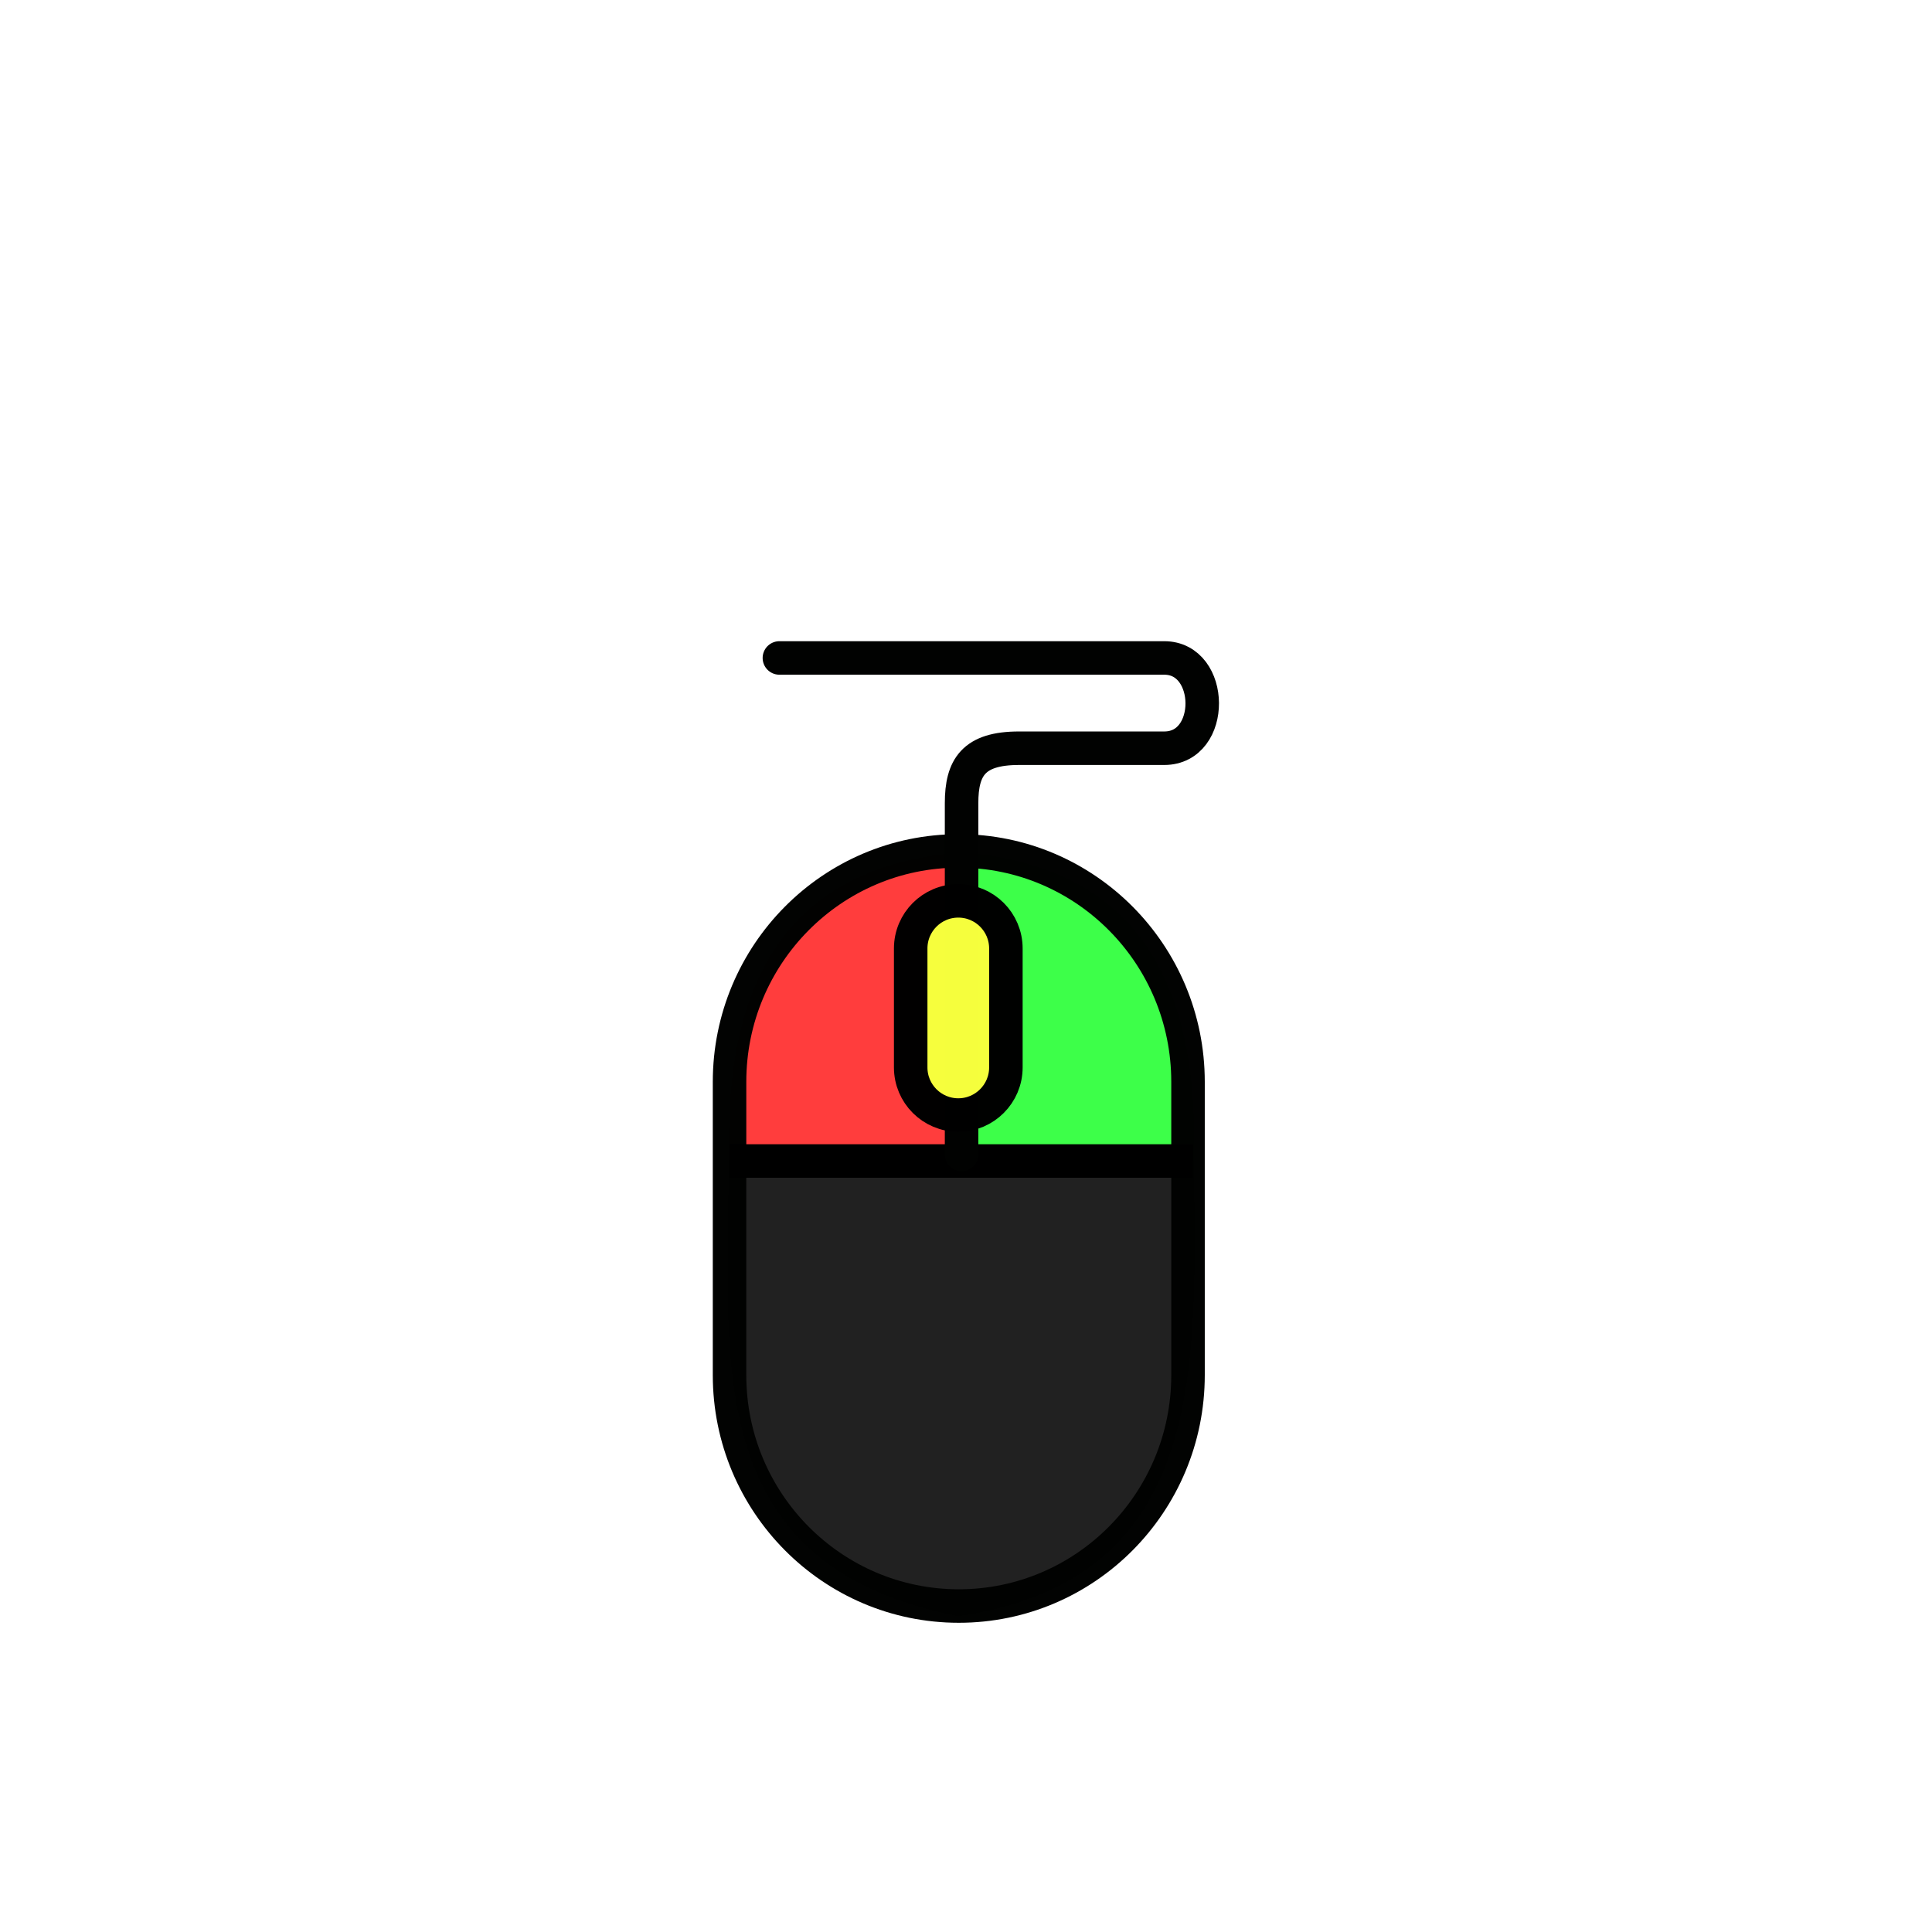
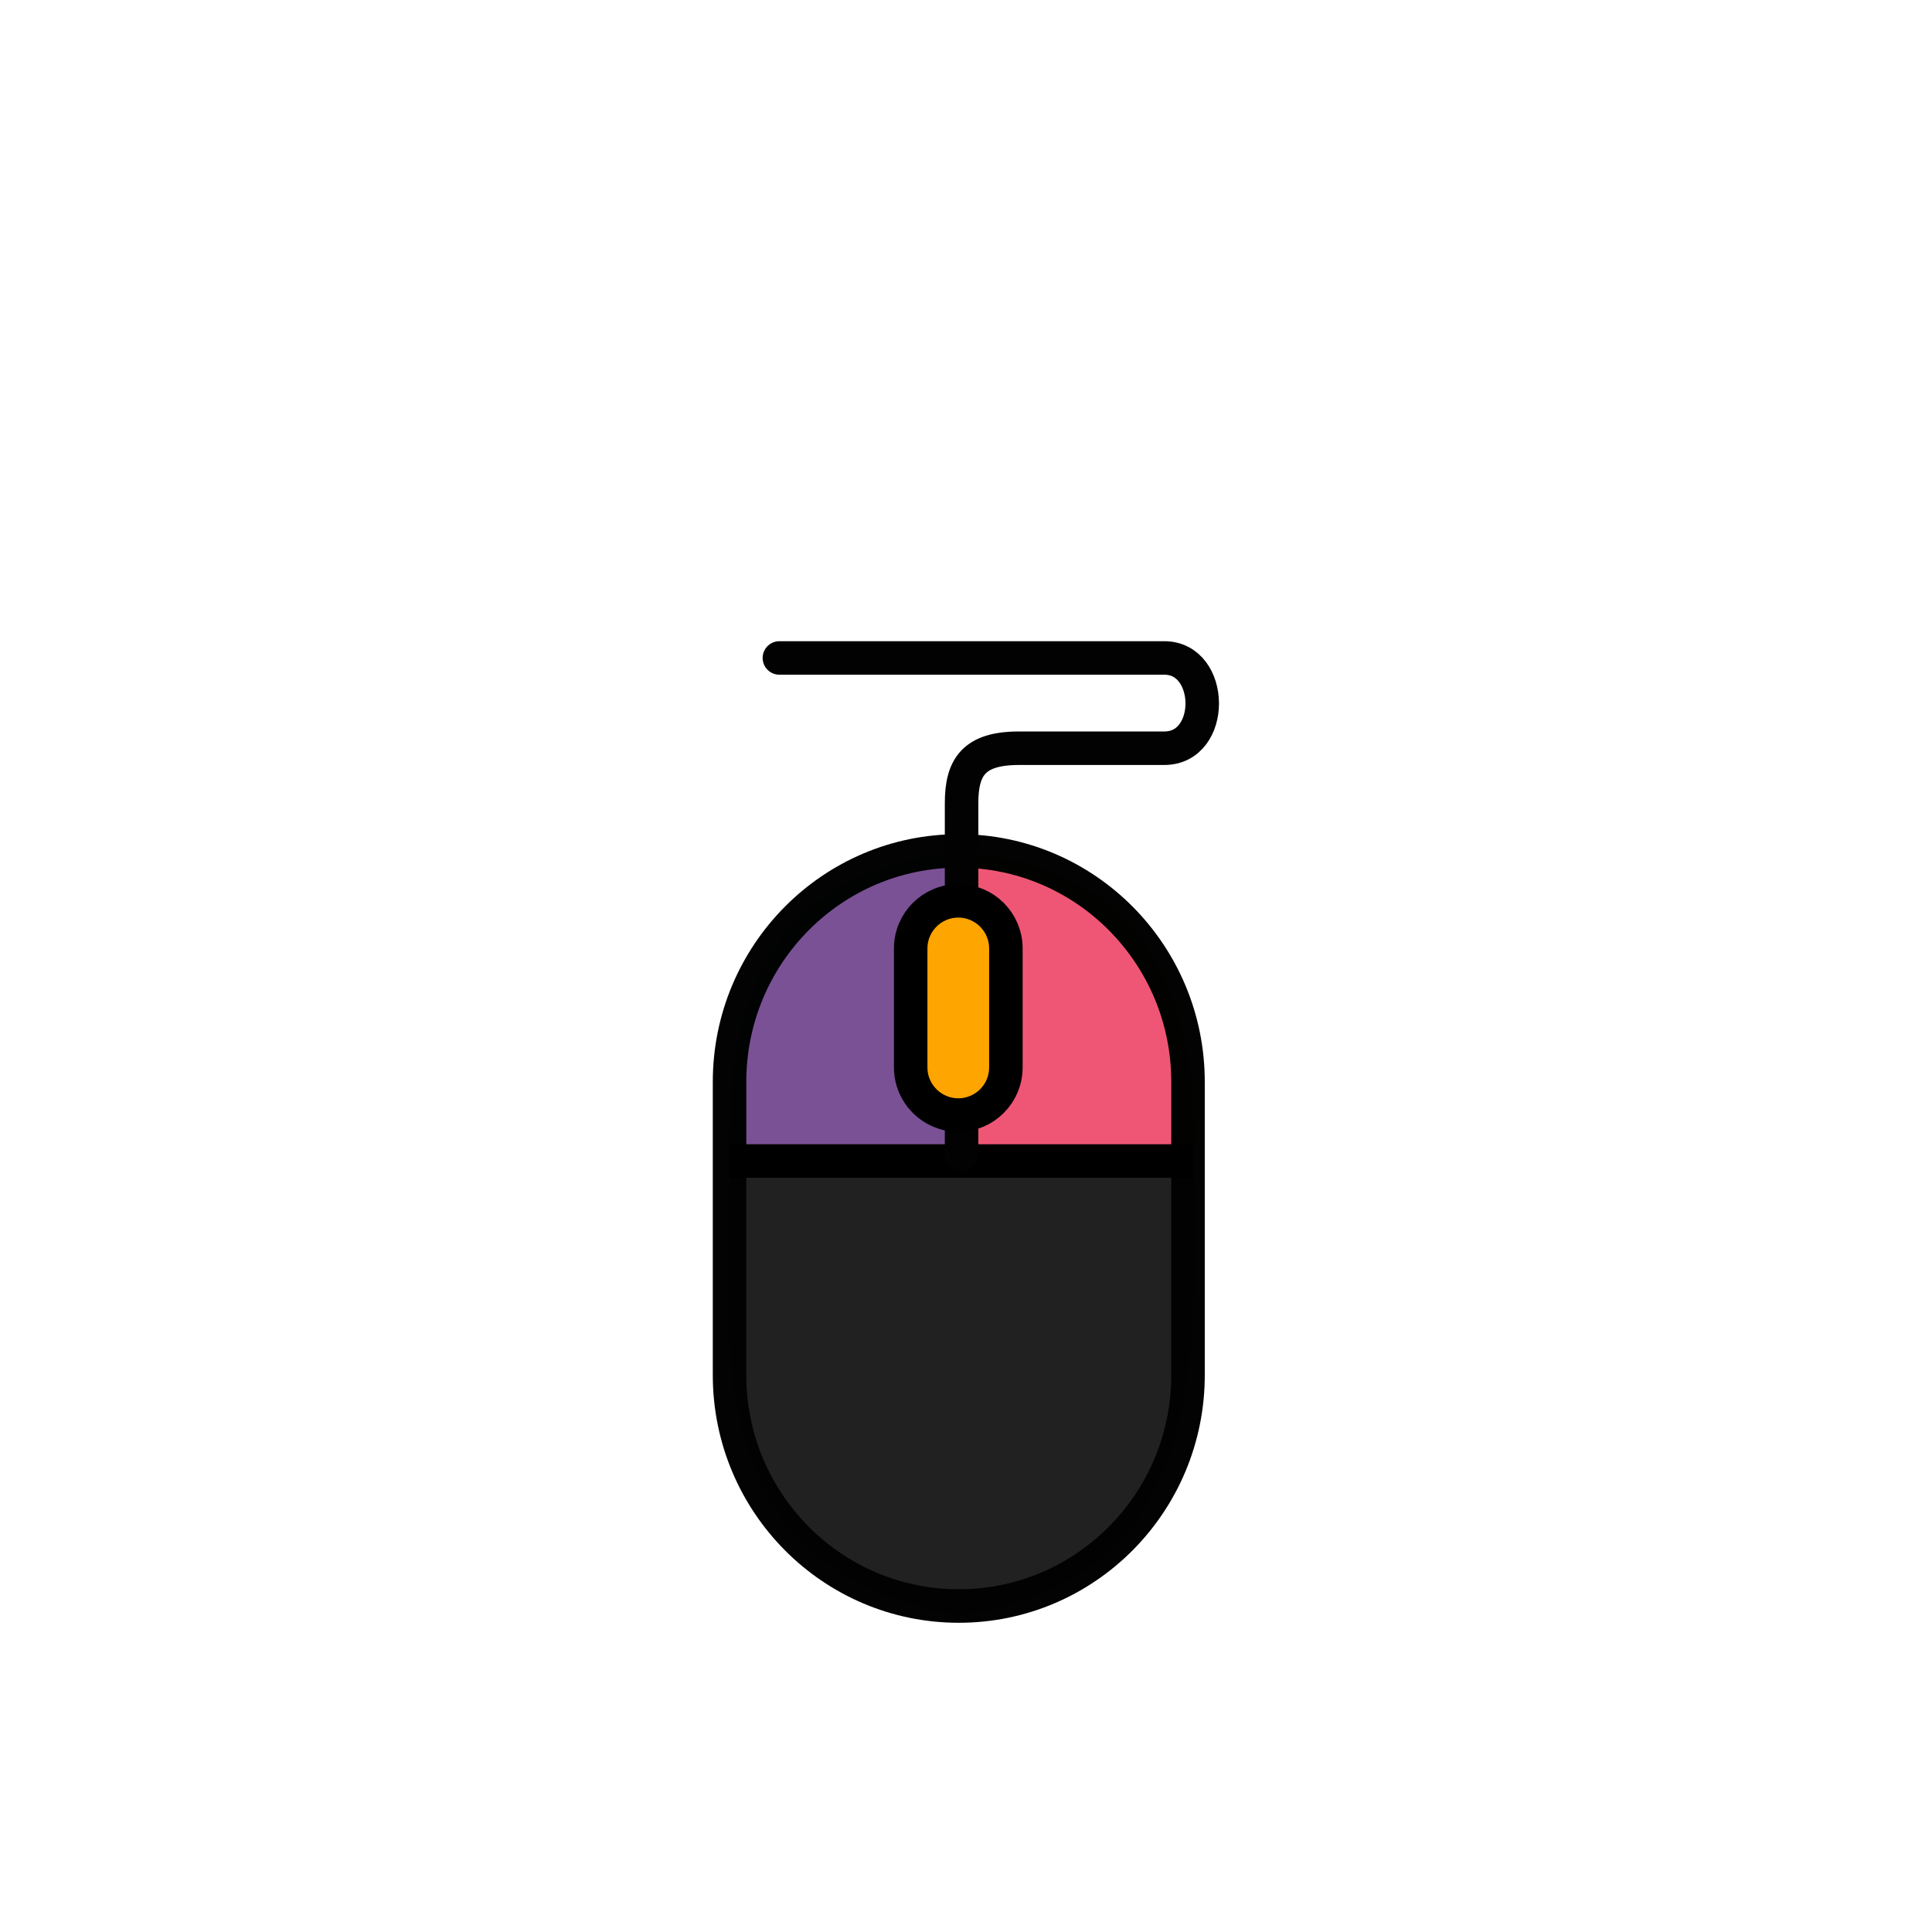
<svg xmlns="http://www.w3.org/2000/svg" width="282.222mm" height="282.235mm" viewBox="0 0 282.222 282.235" version="1.1" id="svg8">
  <defs id="defs2">
    <clipPath clipPathUnits="userSpaceOnUse" id="clipPath300">
      <path d="M 2,0 H 800 V 620.001 H 2 Z" id="path298" />
    </clipPath>
    <clipPath clipPathUnits="userSpaceOnUse" id="clipPath308">
      <path d="M 12.961,426.554 H 212.25 V 141.55 H 12.961 Z" id="path306" />
    </clipPath>
    <clipPath clipPathUnits="userSpaceOnUse" id="clipPath324">
      <path d="M 80.736,252.765 H 308.532 V -22.342 H 80.736 Z" id="path322" />
    </clipPath>
    <clipPath clipPathUnits="userSpaceOnUse" id="clipPath340">
      <path d="M -41.608,418.626 H 75.503 V 301.778 H -41.608 Z" id="path338" />
    </clipPath>
    <clipPath clipPathUnits="userSpaceOnUse" id="clipPath356">
      <path d="m 189.78,36.052 h 47.441 V -16.057 H 189.78 Z" id="path354" />
    </clipPath>
    <clipPath clipPathUnits="userSpaceOnUse" id="clipPath384">
      <path d="M 253.011,133.484 H 326.81 V 77.642 h -73.799 z" id="path382" />
    </clipPath>
    <clipPath clipPathUnits="userSpaceOnUse" id="clipPath400">
      <path d="m 274.953,111.63 h 50.08 V 78.986 h -50.08 z" id="path398" />
    </clipPath>
    <clipPath clipPathUnits="userSpaceOnUse" id="clipPath516">
      <path d="M 44.725,191.251 H 79.049 V 159.627 H 44.725 Z" id="path514" />
    </clipPath>
    <clipPath clipPathUnits="userSpaceOnUse" id="clipPath1412">
      <path d="M 326.282,135.419 H 428.707 V 64.905 H 326.282 Z" id="path1410" />
    </clipPath>
    <clipPath clipPathUnits="userSpaceOnUse" id="clipPath1476">
      <path d="M 382.74,153.487 H 617.857 V -32.701 H 382.74 Z" id="path1474" />
    </clipPath>
    <clipPath clipPathUnits="userSpaceOnUse" id="clipPath1528">
      <path d="m 241.114,149.921 h 56.608 V 85.234 h -56.608 z" id="path1526" />
    </clipPath>
    <clipPath clipPathUnits="userSpaceOnUse" id="clipPath1568">
      <path d="m 256.589,160.106 h 44.385 v -23.911 h -44.385 z" id="path1566" />
    </clipPath>
    <clipPath clipPathUnits="userSpaceOnUse" id="clipPath1584">
      <path d="m 234.58,126.756 h 20.532 V 96.874 H 234.58 Z" id="path1582" />
    </clipPath>
    <clipPath clipPathUnits="userSpaceOnUse" id="clipPath1600">
      <path d="m 251.13,132.366 h 43.616 V 81.475 H 251.13 Z" id="path1598" />
    </clipPath>
    <clipPath clipPathUnits="userSpaceOnUse" id="clipPath1616">
      <path d="m 641.085,73.369 h 20.517 v -18.338 h -20.517 z" id="path1614" />
    </clipPath>
    <clipPath clipPathUnits="userSpaceOnUse" id="clipPath1632">
      <path d="m 662.099,51.82 h 20.045 V 6.303 h -20.045 z" id="path1630" />
    </clipPath>
    <clipPath clipPathUnits="userSpaceOnUse" id="clipPath1648">
      <path d="m 669.232,24.959 h 10.035 V -2.263 h -10.035 z" id="path1646" />
    </clipPath>
    <clipPath clipPathUnits="userSpaceOnUse" id="clipPath1704">
      <path d="M 176.665,64.67 H 489.793 V -14.675 H 176.665 Z" id="path1702" />
    </clipPath>
    <clipPath clipPathUnits="userSpaceOnUse" id="clipPath1808">
      <path d="M 654.889,241.946 H 843.535 V -17.107 H 654.889 Z" id="path1806" />
    </clipPath>
    <clipPath clipPathUnits="userSpaceOnUse" id="clipPath1828">
      <path d="m 729.2,225.089 h 58.508 V 71.674 H 729.2 Z" id="path1826" />
    </clipPath>
    <clipPath clipPathUnits="userSpaceOnUse" id="clipPath4160">
      <path d="m 193.093,60.466 h 3.695 v -2.979 h -3.695 z" id="path4158" />
    </clipPath>
    <clipPath clipPathUnits="userSpaceOnUse" id="clipPath4176">
      <path d="m 194.855,55.116 h 2.704 v -1.67 h -2.704 z" id="path4174" />
    </clipPath>
    <clipPath clipPathUnits="userSpaceOnUse" id="clipPath4192">
      <path d="m 203.25,54.987 h 2.872 v -2.876 h -2.872 z" id="path4190" />
    </clipPath>
    <clipPath clipPathUnits="userSpaceOnUse" id="clipPath4208">
      <path d="m 210.069,48.947 h 2.159 v -1.843 h -2.159 z" id="path4206" />
    </clipPath>
    <clipPath clipPathUnits="userSpaceOnUse" id="clipPath4224">
      <path d="m 218.879,50.299 h 2.424 v -4.404 h -2.424 z" id="path4222" />
    </clipPath>
    <clipPath clipPathUnits="userSpaceOnUse" id="clipPath4240">
      <path d="m 220.57,39.833 h 1.47 v -1.471 h -1.47 z" id="path4238" />
    </clipPath>
    <clipPath clipPathUnits="userSpaceOnUse" id="clipPath4256">
      <path d="m 211.913,40.246 h 3.289 v -2.661 h -3.289 z" id="path4254" />
    </clipPath>
    <clipPath clipPathUnits="userSpaceOnUse" id="clipPath4272">
      <path d="m 229.594,44.514 h 1.462 v -1.462 h -1.462 z" id="path4270" />
    </clipPath>
    <clipPath clipPathUnits="userSpaceOnUse" id="clipPath4288">
      <path d="m 229.215,36.29 h 2.653 v -1.718 h -2.653 z" id="path4286" />
    </clipPath>
    <clipPath clipPathUnits="userSpaceOnUse" id="clipPath4304">
      <path d="m 230.313,29.381 h 2.556 v -1.967 h -2.556 z" id="path4302" />
    </clipPath>
    <clipPath clipPathUnits="userSpaceOnUse" id="clipPath4320">
      <path d="m 241.941,38.376 h 2.88 v -3.264 h -2.88 z" id="path4318" />
    </clipPath>
    <clipPath clipPathUnits="userSpaceOnUse" id="clipPath4336">
      <path d="m 245.829,31.572 h 2.637 V 28.937 h -2.637 z" id="path4334" />
    </clipPath>
    <clipPath clipPathUnits="userSpaceOnUse" id="clipPath4352">
      <path d="m 243.07,20.281 h 1.685 v -0.983 h -1.685 z" id="path4350" />
    </clipPath>
    <clipPath clipPathUnits="userSpaceOnUse" id="clipPath4368">
      <path d="m 251.472,40.618 h 1.712 v -2.718 h -1.712 z" id="path4366" />
    </clipPath>
    <clipPath clipPathUnits="userSpaceOnUse" id="clipPath4384">
      <path d="m 232.379,48.884 h 1.691 v -2.354 h -1.691 z" id="path4382" />
    </clipPath>
    <clipPath clipPathUnits="userSpaceOnUse" id="clipPath4400">
      <path d="m 234.593,43.134 h 1.948 v -1.948 h -1.948 z" id="path4398" />
    </clipPath>
    <clipPath clipPathUnits="userSpaceOnUse" id="clipPath4416">
      <path d="m 221.542,31.138 h 3.821 v -2.646 h -3.821 z" id="path4414" />
    </clipPath>
    <clipPath clipPathUnits="userSpaceOnUse" id="clipPath4432">
      <path d="m 236.701,34.834 h 1.997 v -2.37 h -1.997 z" id="path4430" />
    </clipPath>
    <clipPath clipPathUnits="userSpaceOnUse" id="clipPath4448">
      <path d="m 238.522,26.205 h 1.728 v -1.411 h -1.728 z" id="path4446" />
    </clipPath>
    <clipPath clipPathUnits="userSpaceOnUse" id="clipPath4464">
      <path d="m 216.552,33.401 h 2.301 v -2.027 h -2.301 z" id="path4462" />
    </clipPath>
    <clipPath clipPathUnits="userSpaceOnUse" id="clipPath4480">
      <path d="m 216.573,58.324 h 2.991 v -3.382 h -2.991 z" id="path4478" />
    </clipPath>
    <clipPath clipPathUnits="userSpaceOnUse" id="clipPath4496">
      <path d="m 212.204,64.071 h 2.642 V 61.428 h -2.642 z" id="path4494" />
    </clipPath>
    <clipPath clipPathUnits="userSpaceOnUse" id="clipPath4512">
      <path d="m 201.76,72.014 h 1.886 v -2.274 h -1.886 z" id="path4510" />
    </clipPath>
    <clipPath clipPathUnits="userSpaceOnUse" id="clipPath4528">
      <path d="m 209.298,75.273 h 2.976 v -3.02 h -2.976 z" id="path4526" />
    </clipPath>
    <clipPath clipPathUnits="userSpaceOnUse" id="clipPath4544">
      <path d="m 254.075,15.739 h 1.554 v -1.554 h -1.554 z" id="path4542" />
    </clipPath>
    <clipPath clipPathUnits="userSpaceOnUse" id="clipPath4560">
      <path d="m 259.356,20.399 h 2.341 v -2.014 h -2.341 z" id="path4558" />
    </clipPath>
    <clipPath clipPathUnits="userSpaceOnUse" id="clipPath4576">
      <path d="m 261.05,13.346 h 1.099 v -1.098 h -1.099 z" id="path4574" />
    </clipPath>
    <clipPath clipPathUnits="userSpaceOnUse" id="clipPath4592">
      <path d="m 277.668,17.788 h 2.285 v -3.446 h -2.285 z" id="path4590" />
    </clipPath>
    <clipPath clipPathUnits="userSpaceOnUse" id="clipPath4608">
      <path d="m 279.385,13.58 h 2.472 v -1.873 h -2.472 z" id="path4606" />
    </clipPath>
    <clipPath clipPathUnits="userSpaceOnUse" id="clipPath4624">
      <path d="m 286.99,15.341 h 2.822 v -3.633 h -2.822 z" id="path4622" />
    </clipPath>
    <clipPath clipPathUnits="userSpaceOnUse" id="clipPath4640">
      <path d="m 288.42,29.054 h 1.648 v -3.141 h -1.648 z" id="path4638" />
    </clipPath>
    <clipPath clipPathUnits="userSpaceOnUse" id="clipPath4656">
      <path d="m 294.689,18.908 h 2.085 v -3.156 h -2.085 z" id="path4654" />
    </clipPath>
    <clipPath clipPathUnits="userSpaceOnUse" id="clipPath4672">
      <path d="m 300.795,13.613 h 1.795 v -2.633 h -1.795 z" id="path4670" />
    </clipPath>
    <clipPath clipPathUnits="userSpaceOnUse" id="clipPath4692">
      <path d="m 299.72,36.227 h 0.772 v -1.142 h -0.772 z" id="path4690" />
    </clipPath>
    <clipPath clipPathUnits="userSpaceOnUse" id="clipPath4712">
      <path d="m 321.721,27.559 h 0.858 v -1.51 h -0.858 z" id="path4710" />
    </clipPath>
    <clipPath clipPathUnits="userSpaceOnUse" id="clipPath4732">
      <path d="m 314.21,24.439 h 2.315 v -4.008 h -2.315 z" id="path4730" />
    </clipPath>
    <clipPath clipPathUnits="userSpaceOnUse" id="clipPath4748">
      <path d="m 306.795,28.731 h 2.287 v -3.151 h -2.287 z" id="path4746" />
    </clipPath>
    <clipPath clipPathUnits="userSpaceOnUse" id="clipPath4764">
      <path d="m 298.906,28.693 h 0.863 v -2.287 h -0.863 z" id="path4762" />
    </clipPath>
    <clipPath clipPathUnits="userSpaceOnUse" id="clipPath4780">
      <path d="m 340.182,14.537 h 1.473 v -4.339 h -1.473 z" id="path4778" />
    </clipPath>
    <clipPath clipPathUnits="userSpaceOnUse" id="clipPath4796">
      <path d="m 345.958,13.105 h 1.584 V 9.447 h -1.584 z" id="path4794" />
    </clipPath>
    <clipPath clipPathUnits="userSpaceOnUse" id="clipPath4812">
      <path d="m 351.315,15.295 h 0.571 v -2.965 h -0.571 z" id="path4810" />
    </clipPath>
    <clipPath clipPathUnits="userSpaceOnUse" id="clipPath4828">
      <path d="m 345.109,25.786 h 0.976 v -3.383 h -0.976 z" id="path4826" />
    </clipPath>
    <clipPath clipPathUnits="userSpaceOnUse" id="clipPath4844">
      <path d="m 362.98,23.445 h 1.031 v -4.602 h -1.031 z" id="path4842" />
    </clipPath>
    <clipPath clipPathUnits="userSpaceOnUse" id="clipPath4860">
      <path d="m 368.93,34.968 h 1.637 v -5.214 h -1.637 z" id="path4858" />
    </clipPath>
    <clipPath clipPathUnits="userSpaceOnUse" id="clipPath4876">
      <path d="m 373.087,23.425 h 0.99 v -5.614 h -0.99 z" id="path4874" />
    </clipPath>
    <clipPath clipPathUnits="userSpaceOnUse" id="clipPath4892">
      <path d="m 367.533,20.119 h 0.651 v -3.695 h -0.651 z" id="path4890" />
    </clipPath>
    <clipPath clipPathUnits="userSpaceOnUse" id="clipPath4908">
      <path d="m 381.919,35.33 h 0.883 v -3.402 h -0.883 z" id="path4906" />
    </clipPath>
    <clipPath clipPathUnits="userSpaceOnUse" id="clipPath4924">
      <path d="m 388.86,28.142 h 1.147 v -4.566 h -1.147 z" id="path4922" />
    </clipPath>
    <clipPath clipPathUnits="userSpaceOnUse" id="clipPath4940">
      <path d="m 382.3,18.001 h 0.741 V 13.822 H 382.3 Z" id="path4938" />
    </clipPath>
    <clipPath clipPathUnits="userSpaceOnUse" id="clipPath4956">
      <path d="m 393.337,18.308 h 0.899 v -3.015 h -0.899 z" id="path4954" />
    </clipPath>
    <clipPath clipPathUnits="userSpaceOnUse" id="clipPath4972">
      <path d="m 349.752,37.169 h 1.435 v -3.483 h -1.435 z" id="path4970" />
    </clipPath>
    <clipPath clipPathUnits="userSpaceOnUse" id="clipPath4988">
      <path d="m 342.849,37.113 h 1.467 v -4.087 h -1.467 z" id="path4986" />
    </clipPath>
    <clipPath clipPathUnits="userSpaceOnUse" id="clipPath5004">
      <path d="m 419.626,18.625 h 0.512 v -2.891 h -0.512 z" id="path5002" />
    </clipPath>
    <clipPath clipPathUnits="userSpaceOnUse" id="clipPath5020">
      <path d="m 426.423,23.399 h 1.541 v -2.657 h -1.541 z" id="path5018" />
    </clipPath>
    <clipPath clipPathUnits="userSpaceOnUse" id="clipPath5036">
      <path d="m 426.143,15.124 h 1.069 V 10.588 h -1.069 z" id="path5034" />
    </clipPath>
    <clipPath clipPathUnits="userSpaceOnUse" id="clipPath5052">
      <path d="m 437.616,11.835 h 0.661 V 9.516 h -0.661 z" id="path5050" />
    </clipPath>
    <clipPath clipPathUnits="userSpaceOnUse" id="clipPath5068">
      <path d="m 434.623,28.872 h 2.051 v -3.123 h -2.051 z" id="path5066" />
    </clipPath>
    <clipPath clipPathUnits="userSpaceOnUse" id="clipPath5084">
      <path d="m 442.231,18.011 h 1.629 v -4.165 h -1.629 z" id="path5082" />
    </clipPath>
    <clipPath clipPathUnits="userSpaceOnUse" id="clipPath5100">
      <path d="m 432.691,7.683 h 1.16 V 4.008 h -1.16 z" id="path5098" />
    </clipPath>
    <clipPath clipPathUnits="userSpaceOnUse" id="clipPath5584">
      <path d="m 400.498,144.415 h 6.447 v -5.298 h -6.447 z" id="path5582" />
    </clipPath>
    <clipPath clipPathUnits="userSpaceOnUse" id="clipPath5600">
      <path d="m 397.662,148.297 h 3.114 v -2.668 h -3.114 z" id="path5598" />
    </clipPath>
    <clipPath clipPathUnits="userSpaceOnUse" id="clipPath5616">
      <path d="m 397.244,153.767 h 2.733 v -2.214 h -2.733 z" id="path5614" />
    </clipPath>
    <clipPath clipPathUnits="userSpaceOnUse" id="clipPath5632">
      <path d="m 409.756,134.341 h 3.653 v -2.911 h -3.653 z" id="path5630" />
    </clipPath>
    <clipPath clipPathUnits="userSpaceOnUse" id="clipPath5648">
      <path d="m 413.39,144.648 h 1.924 v -2.51 h -1.924 z" id="path5646" />
    </clipPath>
    <clipPath clipPathUnits="userSpaceOnUse" id="clipPath5664">
      <path d="m 419.454,136.437 h 2.166 v -2.139 h -2.166 z" id="path5662" />
    </clipPath>
    <clipPath clipPathUnits="userSpaceOnUse" id="clipPath5680">
      <path d="m 415.172,125.724 h 4.989 v -3.046 h -4.989 z" id="path5678" />
    </clipPath>
    <clipPath clipPathUnits="userSpaceOnUse" id="clipPath5696">
      <path d="m 425.637,145.655 h 2.252 v -3.02 h -2.252 z" id="path5694" />
    </clipPath>
    <clipPath clipPathUnits="userSpaceOnUse" id="clipPath5712">
      <path d="m 427.911,130.143 h 1.617 v -1.655 h -1.617 z" id="path5710" />
    </clipPath>
    <clipPath clipPathUnits="userSpaceOnUse" id="clipPath5728">
      <path d="m 425.659,115.96 h 4.444 v -3.813 h -4.444 z" id="path5726" />
    </clipPath>
    <clipPath clipPathUnits="userSpaceOnUse" id="clipPath5744">
      <path d="m 423.428,135.098 h 3.085 v -2.374 h -3.085 z" id="path5742" />
    </clipPath>
    <clipPath clipPathUnits="userSpaceOnUse" id="clipPath5760">
      <path d="m 432.649,122.097 h 2.986 v -2.864 h -2.986 z" id="path5758" />
    </clipPath>
    <clipPath clipPathUnits="userSpaceOnUse" id="clipPath5776">
      <path d="m 432.879,109.549 h 3.649 v -3.106 h -3.649 z" id="path5774" />
    </clipPath>
    <clipPath clipPathUnits="userSpaceOnUse" id="clipPath5792">
      <path d="m 423.867,120.813 h 3.04 v -1.873 h -3.04 z" id="path5790" />
    </clipPath>
    <clipPath clipPathUnits="userSpaceOnUse" id="clipPath5812">
      <path d="m 448.367,85.869 h 2.14 v -1.217 h -2.14 z" id="path5810" />
    </clipPath>
    <clipPath clipPathUnits="userSpaceOnUse" id="clipPath5828">
      <path d="m 454.823,91.699 h 2.457 v -2.1 h -2.457 z" id="path5826" />
    </clipPath>
    <clipPath clipPathUnits="userSpaceOnUse" id="clipPath5844">
      <path d="m 453.438,78.375 h 2.637 v -1.654 h -2.637 z" id="path5842" />
    </clipPath>
    <clipPath clipPathUnits="userSpaceOnUse" id="clipPath5860">
      <path d="m 468.071,90.19 h 2.45 V 87.735 h -2.45 z" id="path5858" />
    </clipPath>
    <clipPath clipPathUnits="userSpaceOnUse" id="clipPath5876">
      <path d="m 463.47,99.402 h 2.021 V 97.136 h -2.021 z" id="path5874" />
    </clipPath>
    <clipPath clipPathUnits="userSpaceOnUse" id="clipPath5892">
      <path d="m 459.876,84.93 h 1.265 v -1.03 h -1.265 z" id="path5890" />
    </clipPath>
    <clipPath clipPathUnits="userSpaceOnUse" id="clipPath5908">
      <path d="m 464.933,71.713 h 1.445 v -1.008 h -1.445 z" id="path5906" />
    </clipPath>
    <clipPath clipPathUnits="userSpaceOnUse" id="clipPath5924">
      <path d="m 460.669,61.779 h 2.573 V 60.103 h -2.573 z" id="path5922" />
    </clipPath>
    <clipPath clipPathUnits="userSpaceOnUse" id="clipPath5940">
      <path d="m 455.342,68.063 h 1.219 v -0.734 h -1.219 z" id="path5938" />
    </clipPath>
    <clipPath clipPathUnits="userSpaceOnUse" id="clipPath5956">
      <path d="m 468.846,54.085 h 3.1 v -1.927 h -3.1 z" id="path5954" />
    </clipPath>
    <clipPath clipPathUnits="userSpaceOnUse" id="clipPath5972">
      <path d="m 472.684,67.809 h 2.446 v -1.985 h -2.446 z" id="path5970" />
    </clipPath>
    <clipPath clipPathUnits="userSpaceOnUse" id="clipPath5988">
      <path d="m 486.846,69.517 h 2.288 v -1.814 h -2.288 z" id="path5986" />
    </clipPath>
    <clipPath clipPathUnits="userSpaceOnUse" id="clipPath6004">
      <path d="m 481.103,80.11 h 1.716 v -1.982 h -1.716 z" id="path6002" />
    </clipPath>
    <clipPath clipPathUnits="userSpaceOnUse" id="clipPath6020">
      <path d="m 472.404,84.216 h 1.993 v -1.735 h -1.993 z" id="path6018" />
    </clipPath>
    <clipPath clipPathUnits="userSpaceOnUse" id="clipPath6036">
      <path d="m 470.922,75.723 h 3.017 v -2.195 h -3.017 z" id="path6034" />
    </clipPath>
    <clipPath clipPathUnits="userSpaceOnUse" id="clipPath6052">
      <path d="m 487.35,86.892 h 2.486 v -2.024 h -2.486 z" id="path6050" />
    </clipPath>
    <clipPath clipPathUnits="userSpaceOnUse" id="clipPath6068">
      <path d="m 493.34,75.548 h 2.497 v -2.497 h -2.497 z" id="path6066" />
    </clipPath>
    <clipPath clipPathUnits="userSpaceOnUse" id="clipPath6084">
      <path d="m 497.536,25.797 h 3.121 v -1.756 h -3.121 z" id="path6082" />
    </clipPath>
    <clipPath clipPathUnits="userSpaceOnUse" id="clipPath6100">
      <path d="m 506.362,30.733 h 1.985 v -1.999 h -1.985 z" id="path6098" />
    </clipPath>
    <clipPath clipPathUnits="userSpaceOnUse" id="clipPath6116">
      <path d="m 503.775,17.475 h 4.279 v -2.474 h -4.279 z" id="path6114" />
    </clipPath>
    <clipPath clipPathUnits="userSpaceOnUse" id="clipPath6132">
      <path d="m 505.147,23.387 h 3.216 v -1.763 h -3.216 z" id="path6130" />
    </clipPath>
    <clipPath clipPathUnits="userSpaceOnUse" id="clipPath6148">
      <path d="m 519.733,37.429 h 3.397 v -2.912 h -3.397 z" id="path6146" />
    </clipPath>
    <clipPath clipPathUnits="userSpaceOnUse" id="clipPath6164">
      <path d="m 525.442,28.083 h 3.368 v -2.452 h -3.368 z" id="path6162" />
    </clipPath>
    <clipPath clipPathUnits="userSpaceOnUse" id="clipPath6180">
      <path d="m 516.243,26.888 h 2.987 V 24.91 h -2.987 z" id="path6178" />
    </clipPath>
    <clipPath clipPathUnits="userSpaceOnUse" id="clipPath6196">
      <path d="m 520.107,16.305 h 3.187 v -1.953 h -3.187 z" id="path6194" />
    </clipPath>
    <clipPath clipPathUnits="userSpaceOnUse" id="clipPath6212">
      <path d="m 511.909,10.694 h 4.18 V 9.212 h -4.18 z" id="path6210" />
    </clipPath>
    <clipPath clipPathUnits="userSpaceOnUse" id="clipPath6228">
      <path d="m 526.109,7.605 h 3.842 V 5.343 h -3.842 z" id="path6226" />
    </clipPath>
    <clipPath clipPathUnits="userSpaceOnUse" id="clipPath6244">
      <path d="m 536.191,19.848 h 2.763 v -2.178 h -2.763 z" id="path6242" />
    </clipPath>
    <clipPath clipPathUnits="userSpaceOnUse" id="clipPath6260">
      <path d="m 512.311,18.658 h 3.541 v -2.036 h -3.541 z" id="path6258" />
    </clipPath>
    <clipPath clipPathUnits="userSpaceOnUse" id="clipPath6276">
      <path d="m 527.688,17.521 h 2.344 v -1.679 h -2.344 z" id="path6274" />
    </clipPath>
    <clipPath clipPathUnits="userSpaceOnUse" id="clipPath6292">
      <path d="m 544.117,17.168 h 4.33 v -2.642 h -4.33 z" id="path6290" />
    </clipPath>
    <clipPath clipPathUnits="userSpaceOnUse" id="clipPath6308">
      <path d="m 550.566,28.091 h 2.392 v -1.837 h -2.392 z" id="path6306" />
    </clipPath>
    <clipPath clipPathUnits="userSpaceOnUse" id="clipPath6324">
      <path d="m 536.24,10.689 h 1.953 V 9.476 h -1.953 z" id="path6322" />
    </clipPath>
    <clipPath clipPathUnits="userSpaceOnUse" id="clipPath6340">
      <path d="m 536.093,33.611 h 3.083 v -2.518 h -3.083 z" id="path6338" />
    </clipPath>
    <clipPath clipPathUnits="userSpaceOnUse" id="clipPath6356">
      <path d="m 530.219,46.843 h 2.924 v -2.436 h -2.924 z" id="path6354" />
    </clipPath>
    <clipPath clipPathUnits="userSpaceOnUse" id="clipPath6372">
      <path d="m 537.468,42.262 h 2.202 v -1.889 h -2.202 z" id="path6370" />
    </clipPath>
    <clipPath clipPathUnits="userSpaceOnUse" id="clipPath6388">
      <path d="m 546.862,36.507 h 2.647 v -1.483 h -2.647 z" id="path6386" />
    </clipPath>
    <clipPath clipPathUnits="userSpaceOnUse" id="clipPath6404">
      <path d="m 556.913,22.804 h 2.08 v -1.534 h -2.08 z" id="path6402" />
    </clipPath>
    <clipPath clipPathUnits="userSpaceOnUse" id="clipPath6420">
      <path d="m 540.042,25.176 h 2.028 V 24.118 h -2.028 z" id="path6418" />
    </clipPath>
    <clipPath clipPathUnits="userSpaceOnUse" id="clipPath6436">
      <path d="m 575.927,3.306 h 2.774 V 0.82 h -2.774 z" id="path6434" />
    </clipPath>
    <clipPath clipPathUnits="userSpaceOnUse" id="clipPath6452">
      <path d="m 588.301,7.103 h 1.924 V 4.89 h -1.924 z" id="path6450" />
    </clipPath>
    <clipPath clipPathUnits="userSpaceOnUse" id="clipPath6468">
      <path d="m 587.945,14.857 h 2.093 v -1.547 h -2.093 z" id="path6466" />
    </clipPath>
    <clipPath clipPathUnits="userSpaceOnUse" id="clipPath6484">
      <path d="m 595.205,10.027 h 1.982 V 8.16 h -1.982 z" id="path6482" />
    </clipPath>
    <clipPath clipPathUnits="userSpaceOnUse" id="clipPath6500">
      <path d="m 596.212,0.633 h 2.529 V -1.408 h -2.529 z" id="path6498" />
    </clipPath>
    <clipPath clipPathUnits="userSpaceOnUse" id="clipPath6516">
      <path d="m 603.934,10.995 h 1.674 V 9.027 h -1.674 z" id="path6514" />
    </clipPath>
    <clipPath clipPathUnits="userSpaceOnUse" id="clipPath6532">
      <path d="m 599.549,22.593 h 1.734 v -2.025 h -1.734 z" id="path6530" />
    </clipPath>
  </defs>
  <path style="fill:#212121;stroke:#000000;stroke-width:0.265px;stroke-linecap:butt;stroke-linejoin:miter;stroke-opacity:1;fill-opacity:1" d="m 106.545,169.604 c 0.204,28.038 -4.838,58.911 33.478,66.356 36.367,-5.416 34.555,-36.392 34.256,-66.356 z" id="path4188" />
-   <path id="rmb" d="m 174.398,169.604 c 1.063,-30.507 -12.02,-43.573 -34.437,-45.134 l 0.51,44.175 z" style="fill:#3dff49;fill-opacity:1;stroke:none;stroke-width:0.265px;stroke-linecap:butt;stroke-linejoin:miter;stroke-opacity:1" />
-   <path style="fill:#ff3d3d;stroke:none;stroke-width:0.265px;stroke-linecap:butt;stroke-linejoin:miter;stroke-opacity:1;fill-opacity:1" d="m 106.545,169.604 c -1.063,-30.507 12.02,-43.573 34.437,-45.134 l -0.51,44.175 z" id="lmb" />
+   <path id="rmb" d="m 174.398,169.604 c 1.063,-30.507 -12.02,-43.573 -34.437,-45.134 l 0.51,44.175 z" style="fill:#ef5675;fill-opacity:1;stroke:none;stroke-width:0.265px;stroke-linecap:butt;stroke-linejoin:miter;stroke-opacity:1" />
+   <path style="fill:#7a5195;stroke:none;stroke-width:0.265px;stroke-linecap:butt;stroke-linejoin:miter;stroke-opacity:1;fill-opacity:1" d="m 106.545,169.604 c -1.063,-30.507 12.02,-43.573 34.437,-45.134 l -0.51,44.175 z" id="lmb" />
  <rect style="display:inline;opacity:0.993;fill:none;fill-opacity:0.973;stroke:#010201;stroke-width:4.895;stroke-linejoin:miter;stroke-miterlimit:4;stroke-dasharray:none;stroke-dashoffset:0;stroke-opacity:1" id="rect4150" width="66.976" height="110.308" x="106.575" y="124.307" ry="33.738" />
  <path style="display:inline;fill:none;stroke:#000000;stroke-width:4.895;stroke-linecap:butt;stroke-linejoin:miter;stroke-miterlimit:4;stroke-dasharray:none;stroke-opacity:1" d="m 106.545,169.604 h 67.733" id="path4154" />
  <path style="display:inline;fill:none;stroke:#010201;stroke-width:4.895;stroke-linecap:round;stroke-linejoin:miter;stroke-miterlimit:4;stroke-dasharray:none;stroke-opacity:1" d="m 140.471,168.645 v -51.309 c 0,-5.228 1.741,-8.032 8.392,-8.032 h 21.219 c 7.477,0 7.311,-13.187 0,-13.187 h -56.225" id="path4156" />
-   <rect style="display:inline;opacity:0.993;fill:#f6ff3d;fill-opacity:1;stroke:#000000;stroke-width:4.895;stroke-linejoin:miter;stroke-miterlimit:4;stroke-dasharray:none;stroke-dashoffset:0;stroke-opacity:1" id="scrollwheel" width="13.906" height="31.289" x="133.038" y="131.601" ry="6.953" />
+   <rect style="display:inline;opacity:0.993;fill:#ffa600;fill-opacity:1;stroke:#000000;stroke-width:4.895;stroke-linejoin:miter;stroke-miterlimit:4;stroke-dasharray:none;stroke-dashoffset:0;stroke-opacity:1" id="scrollwheel" width="13.906" height="31.289" x="133.038" y="131.601" ry="6.953" />
</svg>
